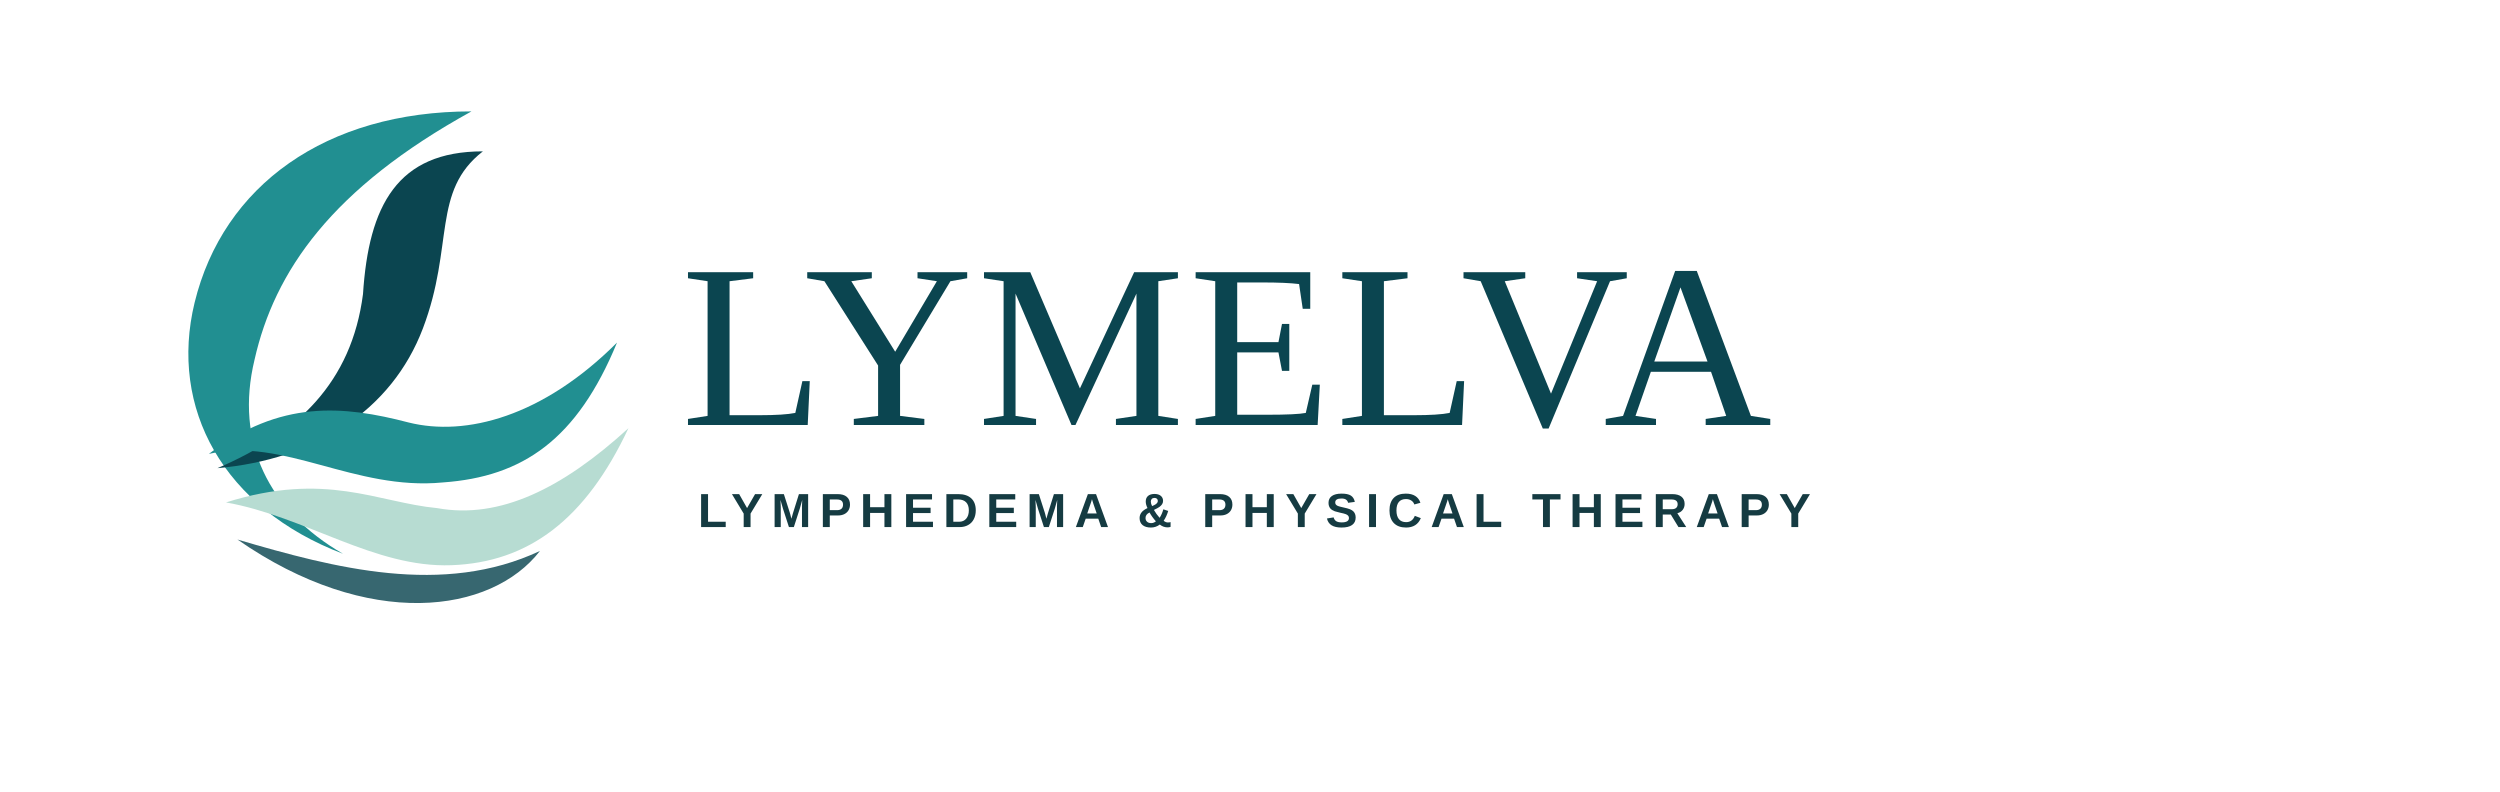
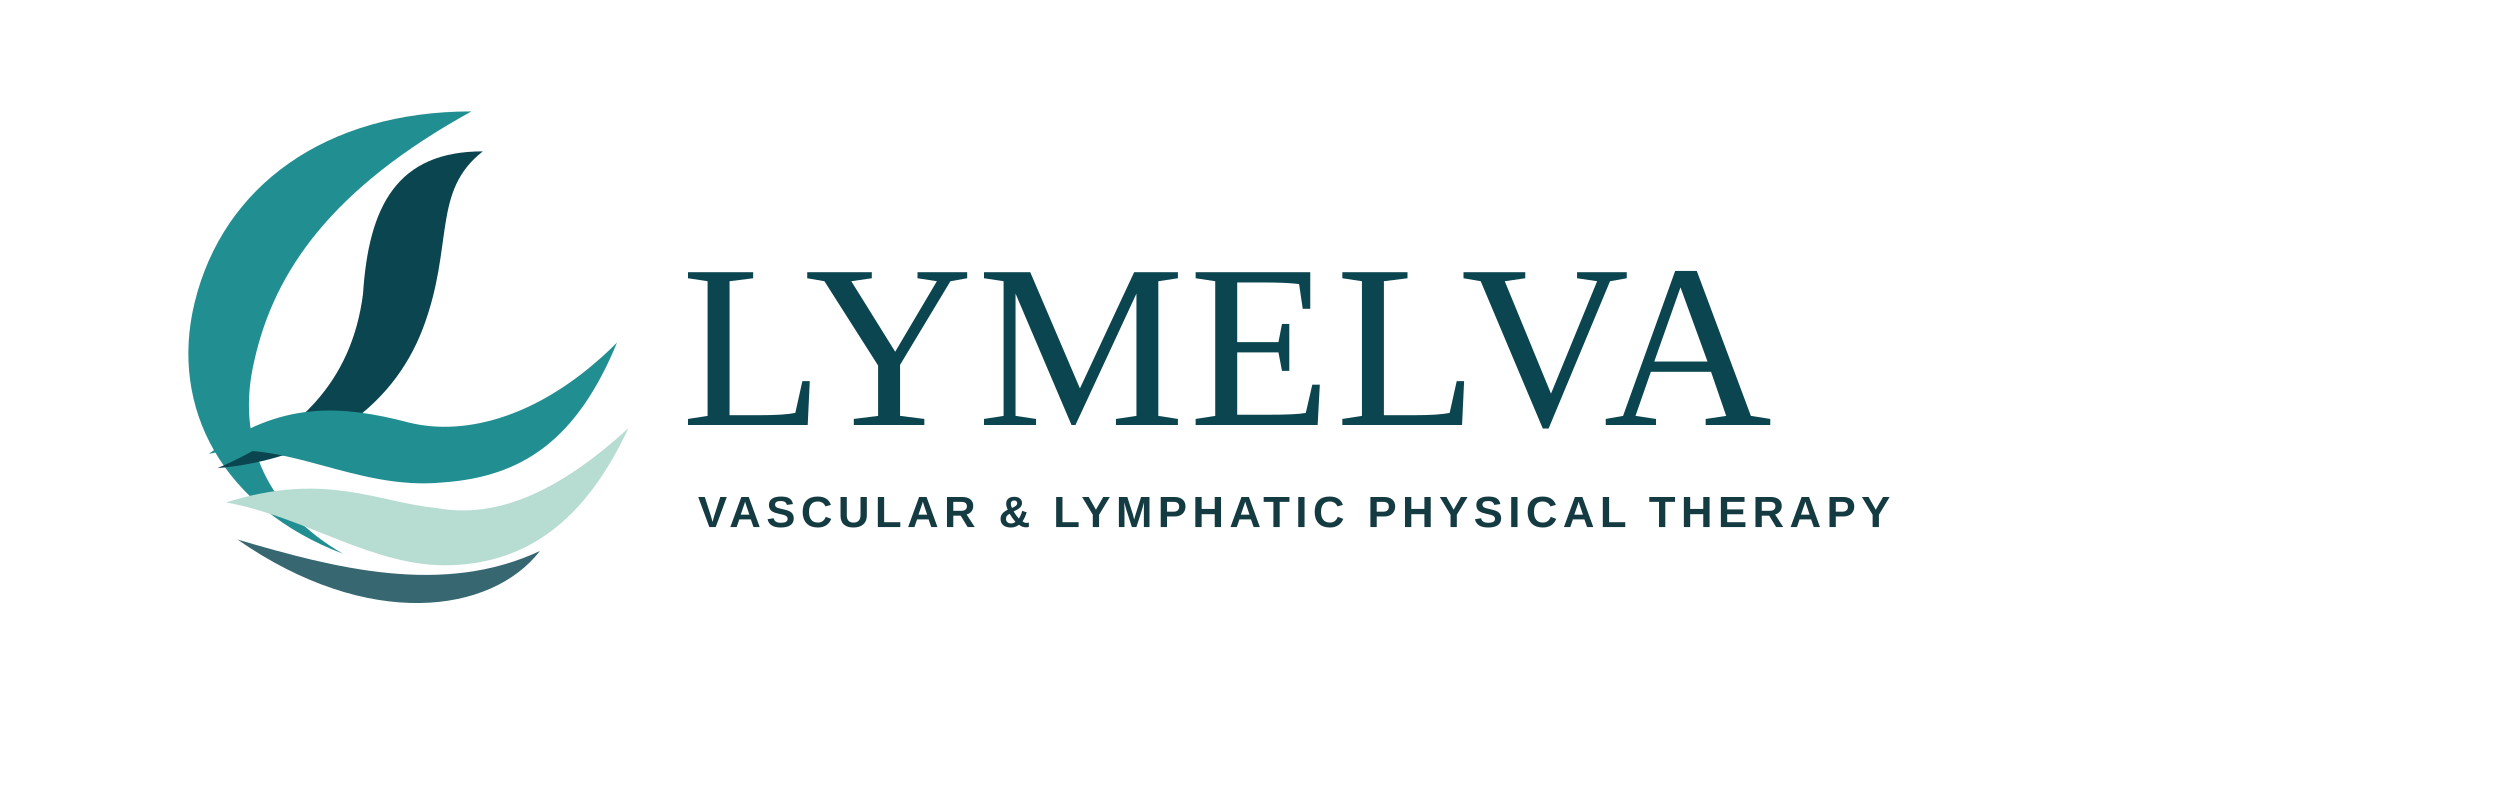
<svg xmlns="http://www.w3.org/2000/svg" width="1200" height="380" viewBox="0 0 1200 380">
  <defs>
-     <style>.brand{font-family:Georgia,"Times New Roman",serif;font-weight:normal;letter-spacing:2px}.sub{font-family:Montserrat,Arial,sans-serif;font-weight:600;letter-spacing:4px}</style>
+     <style>.brand{font-family:Georgia,"Times New Roman",serif;font-weight:normal;letter-spacing:2px}.sub{font-family:Montserrat,Arial,sans-serif;font-weight:600;letter-spacing:2.6px}</style>
  </defs>
  <g transform="translate(-34 11) scale(1.37)">
    <path d="M 190 31 C 139 31 103 57 93 98 C 84 135 103 170 145 186 C 119 171 107 147 114 118 C 121 87 141 58 190 31Z" fill="#218F91" />
    <path d="M 194 45 C 164 45 154 64 152 95 C 148 126 129 144 101 156 C 135 153 162 136 173 107 C 184 78 176 59 194 45Z" fill="#0B4550" />
    <path d="M 98 151 C 123 132 145 134 168 140 C 188 145 215 138 241 112 C 227 146 208 159 180 161 C 149 164 124 145 98 151Z" fill="#218F91" />
    <path d="M 104 168 C 139 157 157 168 178 170 C 200 174 222 163 245 142 C 230 174 210 189 183 190 C 156 191 132 173 104 168Z" fill="#B7DCD2" />
    <path d="M 108 181 C 142 191 180 201 214 185 C 197 207 154 213 108 181Z" fill="#0B4550" opacity=".82" />
  </g>
  <text x="327" y="204" font-size="112" fill="#0B4550" class="brand">LYMELVA</text>
-   <text x="335" y="253" font-size="23" fill="#153B42" class="sub">LYMPHEDEMA &amp; PHYSICAL THERAPY</text>
+   <text x="335" y="253" font-size="21" fill="#153B42" class="sub">VASCULAR &amp; LYMPHATIC PHYSICAL THERAPY</text>
</svg>
